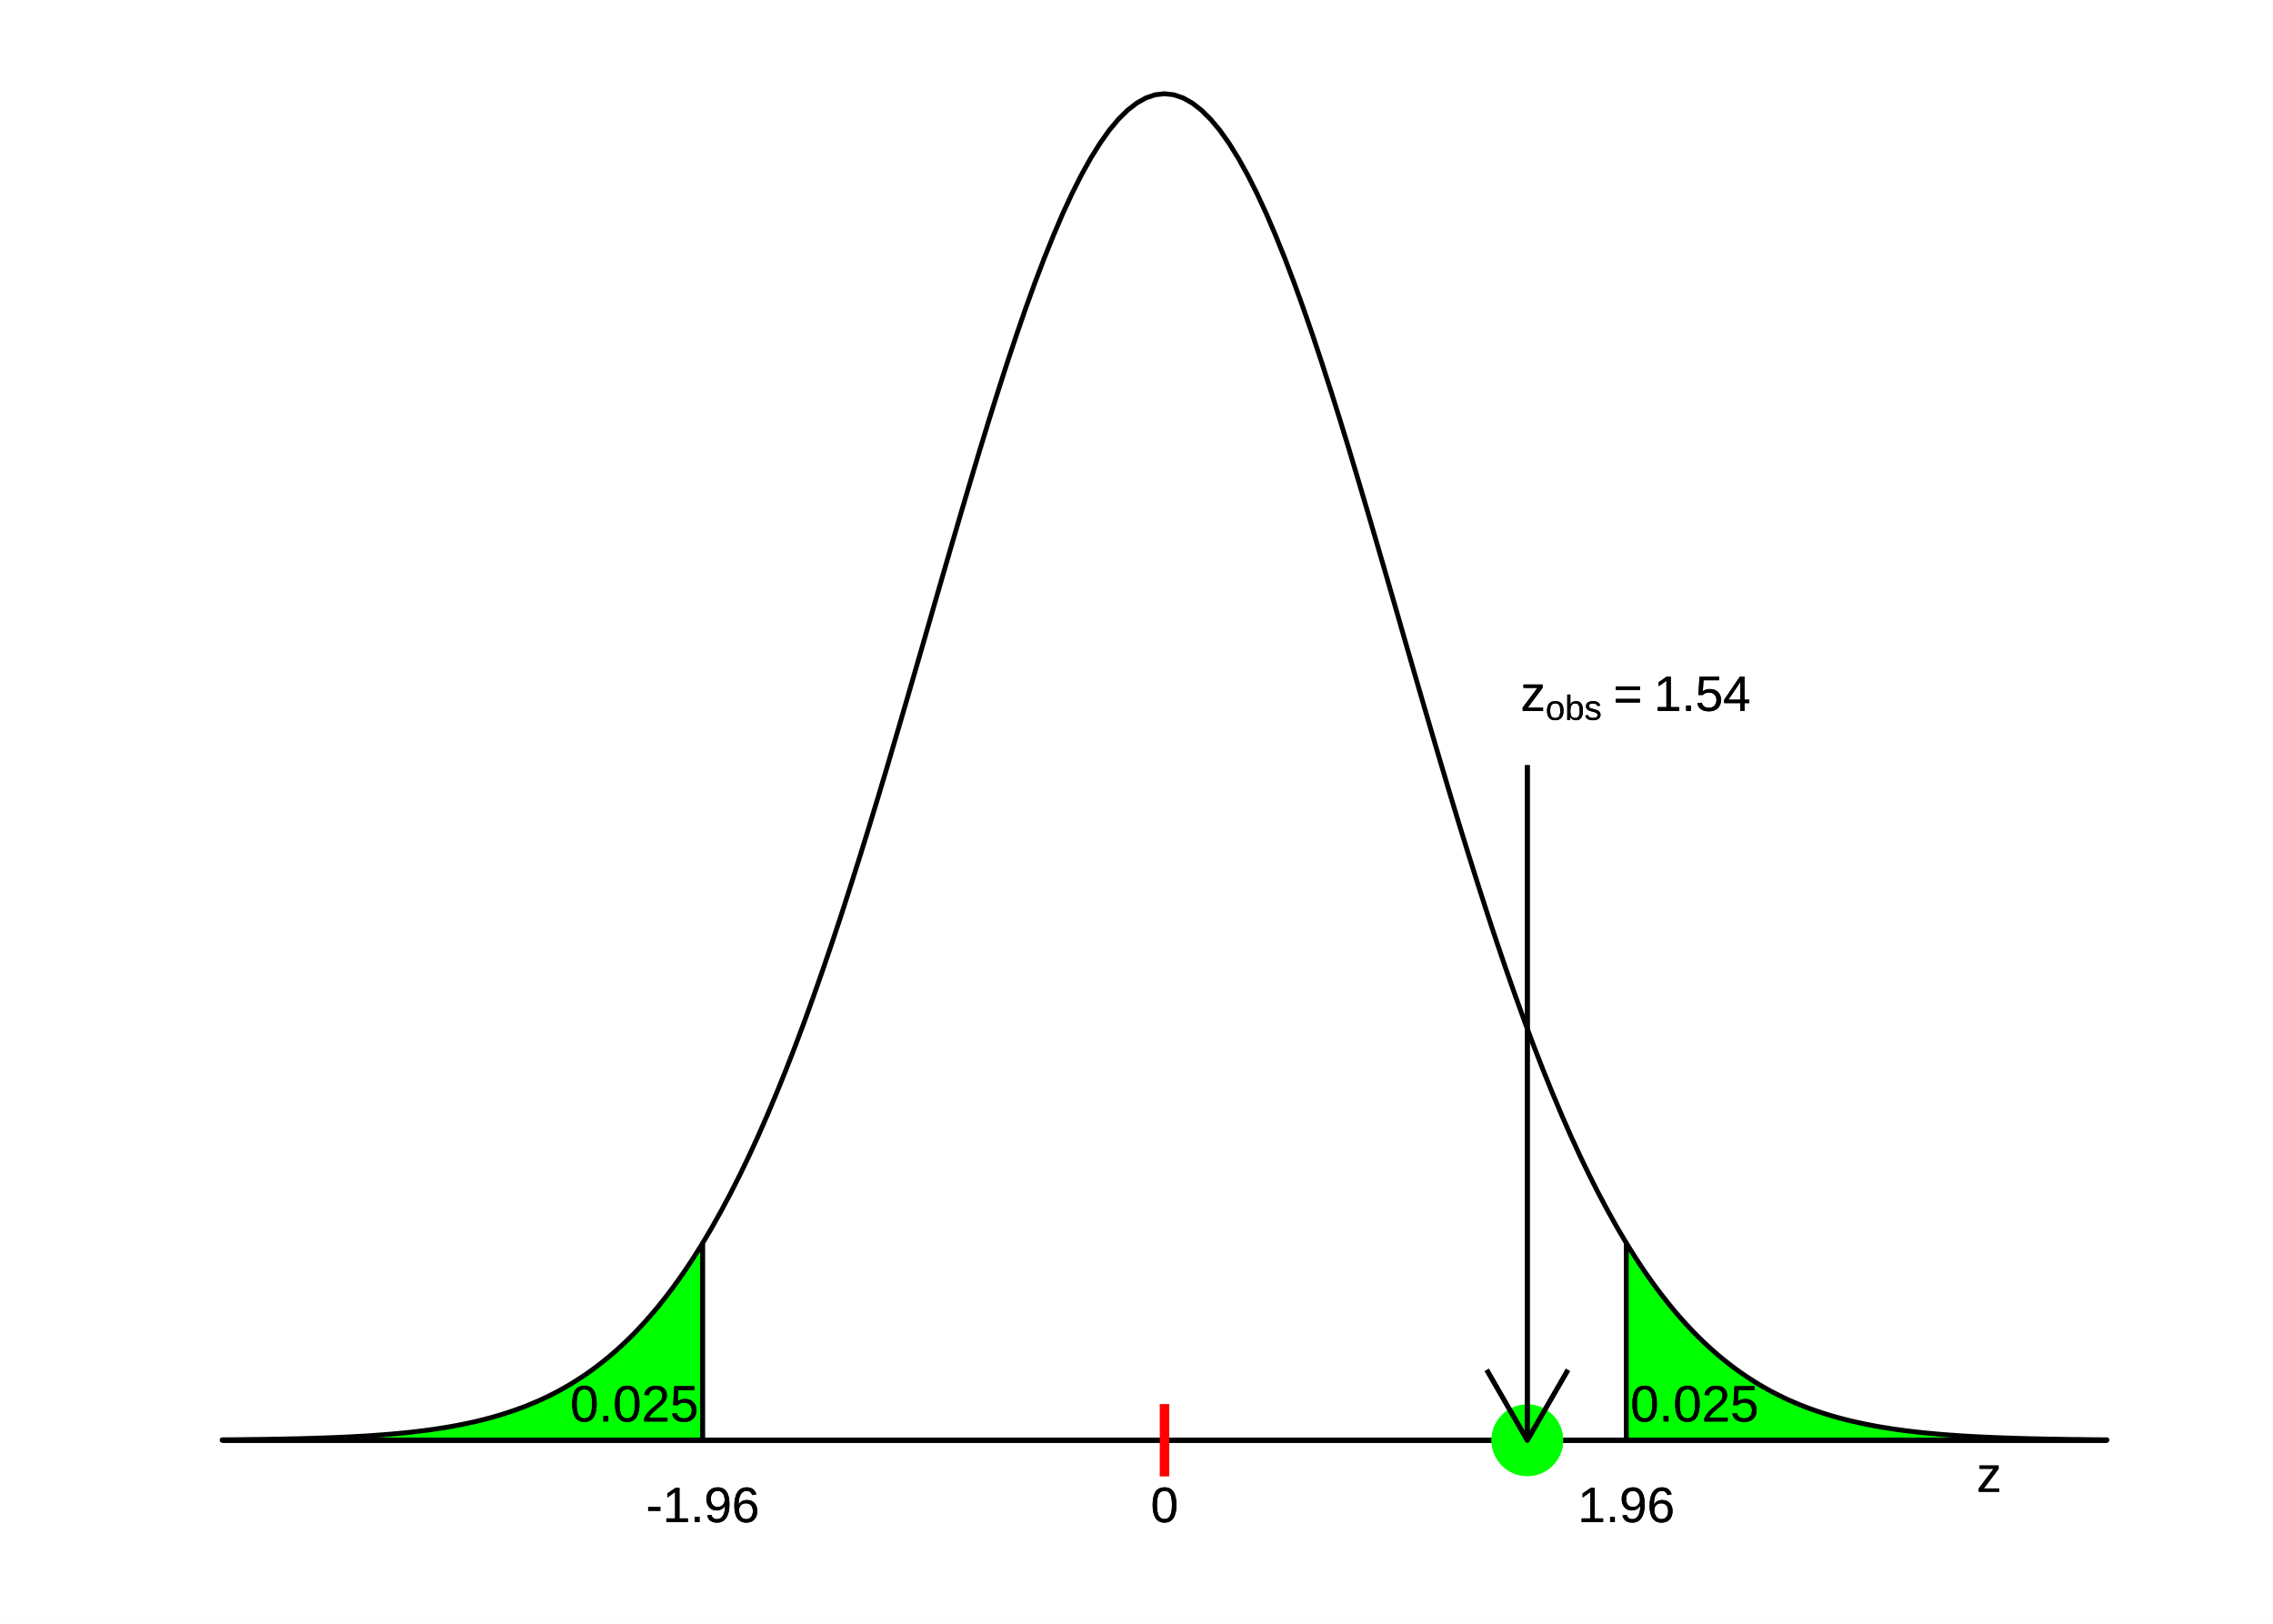
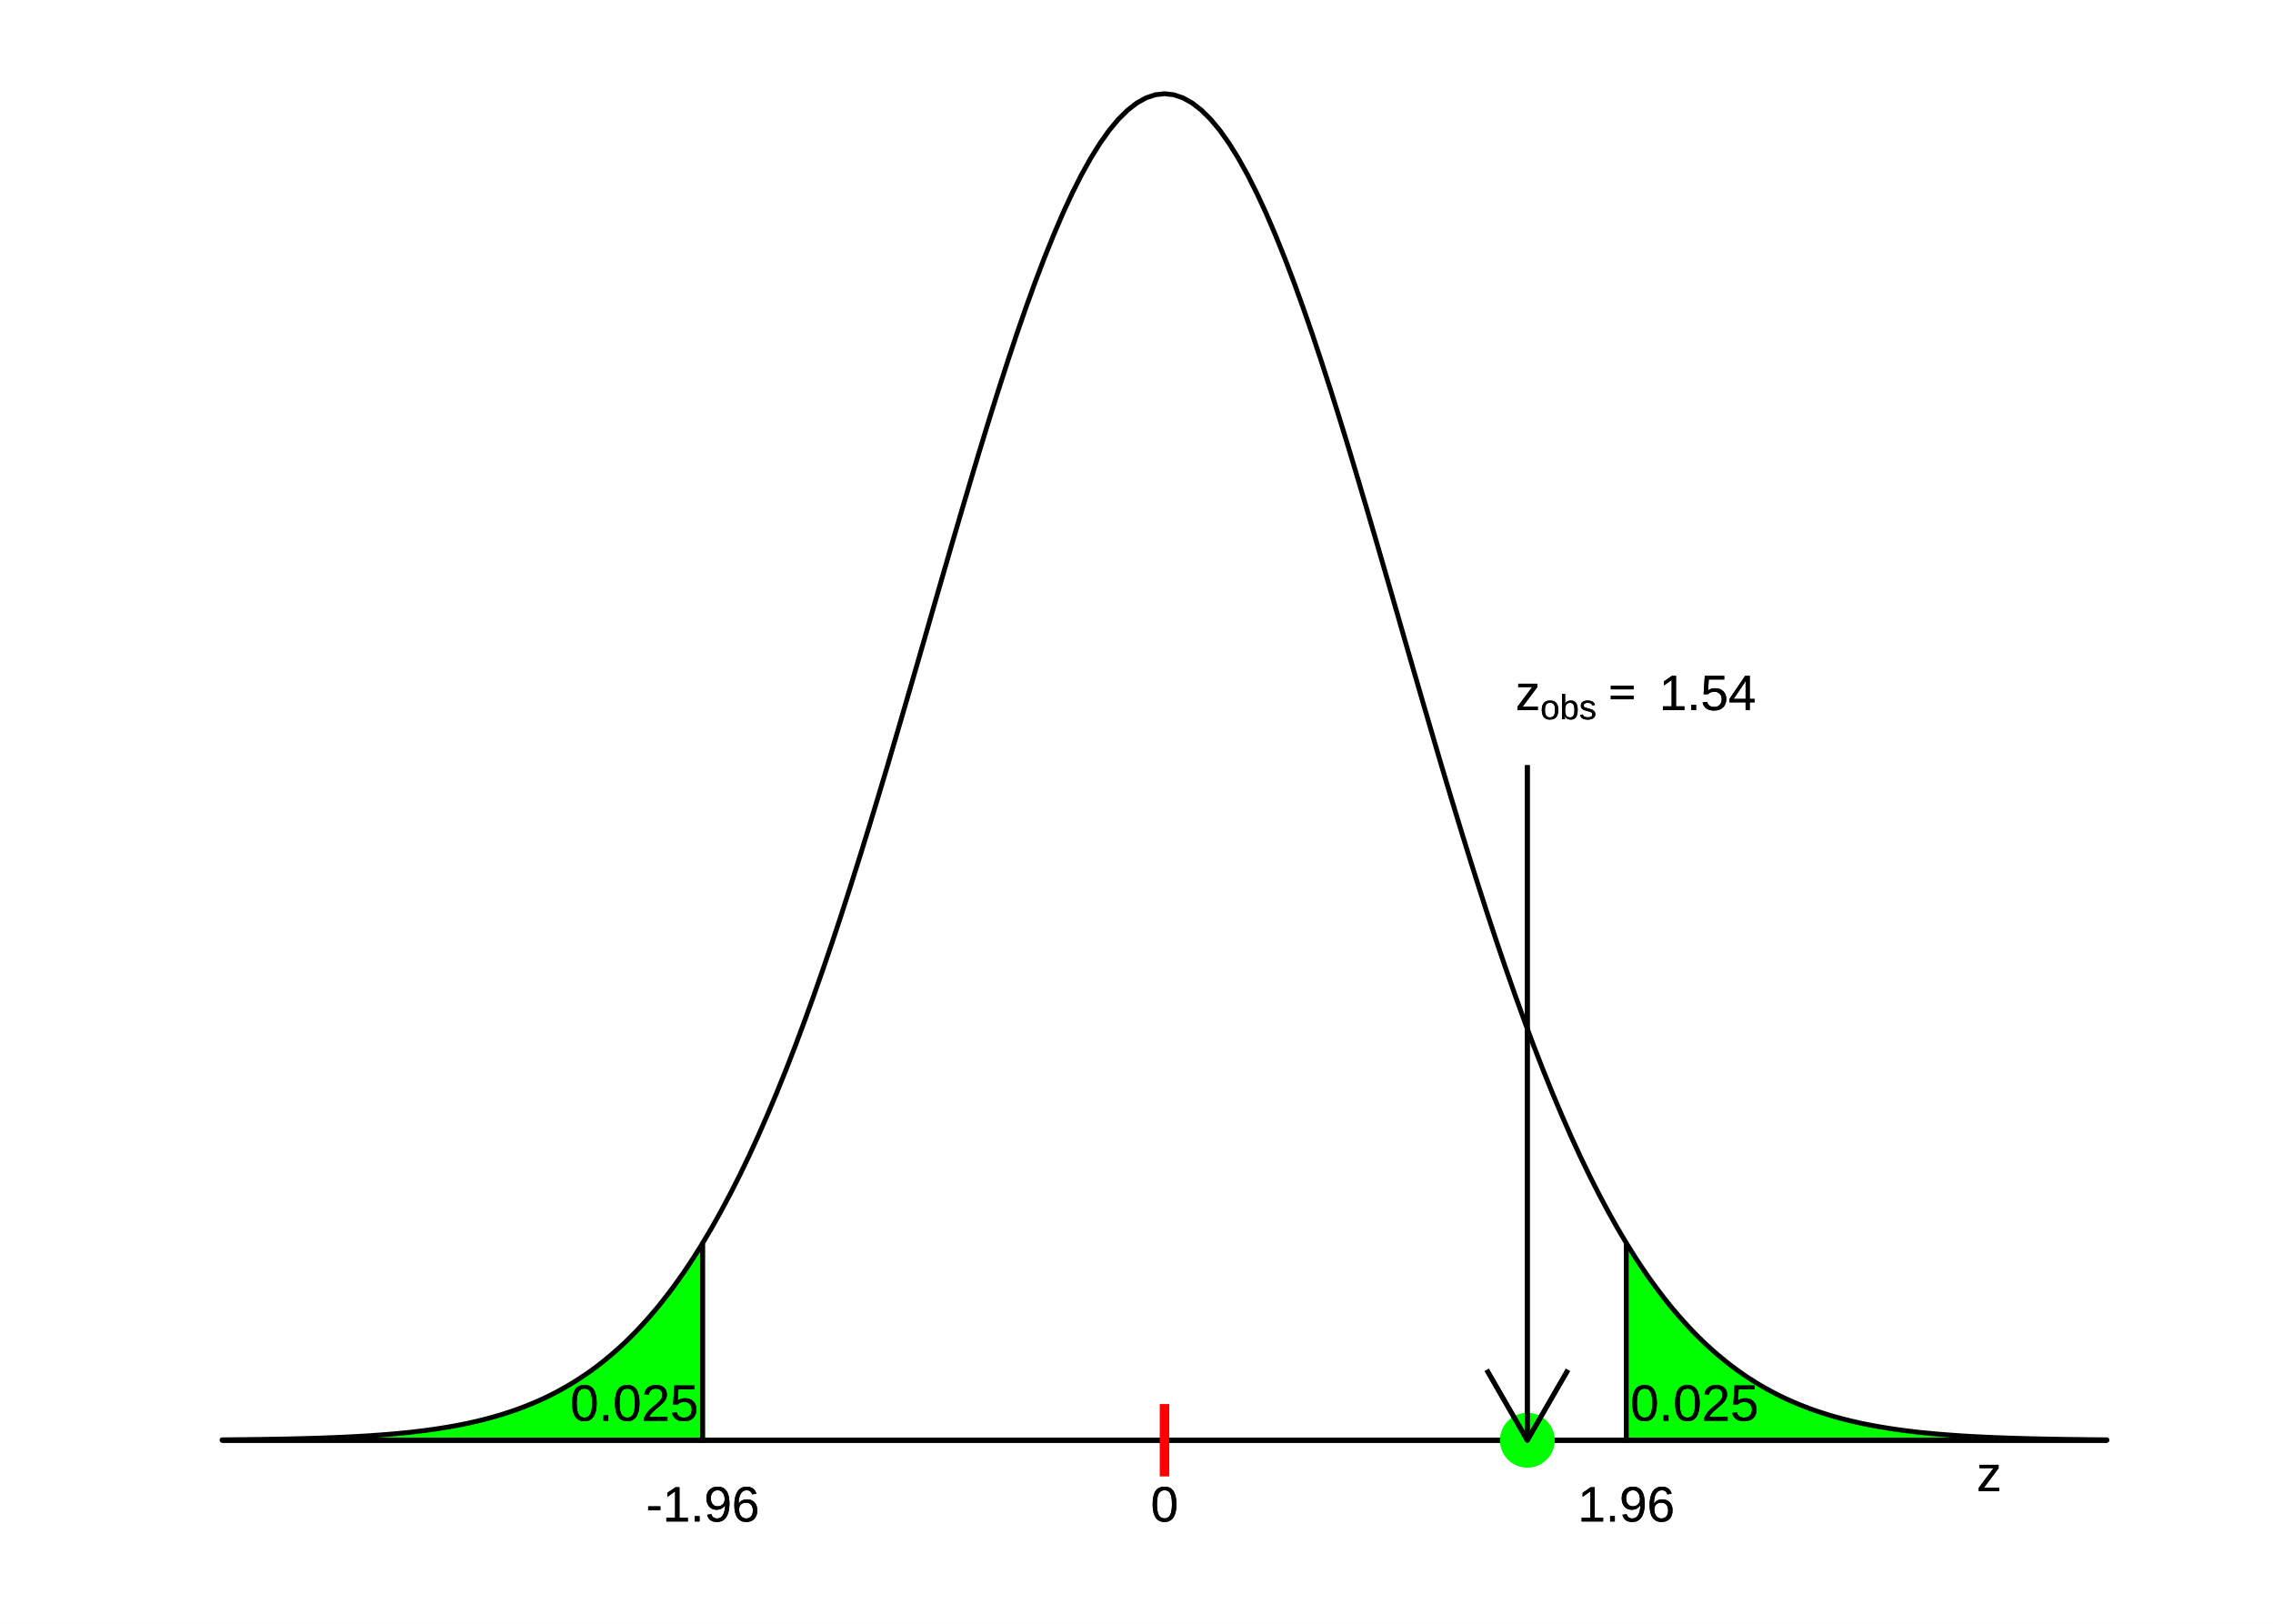
<svg xmlns="http://www.w3.org/2000/svg" viewBox="0 0 504.00 360.00">
  <defs>
    <style type="text/css">
    line, polyline, polygon, path, rect, circle {
      fill: none;
      stroke: #000000;
      stroke-linecap: round;
      stroke-linejoin: round;
      stroke-miterlimit: 10.00;
    }
  </style>
  </defs>
  <rect width="100%" height="100%" style="stroke: none; fill: #FFFFFF;" />
  <defs>
    <clipPath id="cpMTcuOTB8NDk4LjUyfDM0Mi4xMHw1LjQ4">
      <rect x="17.90" y="5.48" width="480.62" height="336.62" />
    </clipPath>
  </defs>
-   <polygon points="49.25,319.22 50.31,319.21 51.38,319.20 52.44,319.19 53.51,319.18 54.57,319.17 55.64,319.15 56.71,319.14 57.77,319.13 58.84,319.11 59.90,319.09 60.97,319.08 62.03,319.06 63.10,319.04 64.17,319.01 65.23,318.99 66.30,318.97 67.36,318.94 68.43,318.91 69.49,318.88 70.56,318.84 71.63,318.81 72.69,318.77 73.76,318.73 74.82,318.69 75.89,318.64 76.95,318.59 78.02,318.54 79.09,318.48 80.15,318.42 81.22,318.36 82.28,318.29 83.35,318.21 84.41,318.14 85.48,318.05 86.55,317.97 87.61,317.87 88.68,317.77 89.74,317.67 90.81,317.56 91.87,317.44 92.94,317.31 94.01,317.18 95.07,317.04 96.14,316.89 97.20,316.73 98.27,316.56 99.34,316.39 100.40,316.20 101.47,316.00 102.53,315.79 103.60,315.57 104.66,315.34 105.73,315.10 106.80,314.84 107.86,314.57 108.93,314.28 109.99,313.98 111.06,313.66 112.12,313.33 113.19,312.98 114.26,312.61 115.32,312.23 116.39,311.82 117.45,311.40 118.52,310.95 119.58,310.49 120.65,310.00 121.72,309.48 122.78,308.95 123.85,308.39 124.91,307.80 125.98,307.19 127.04,306.55 128.11,305.88 129.18,305.18 130.24,304.46 131.31,303.70 132.37,302.91 133.44,302.08 134.50,301.23 135.57,300.34 136.64,299.41 137.70,298.45 138.77,297.44 139.83,296.41 140.90,295.33 141.96,294.21 143.03,293.05 144.10,291.84 145.16,290.60 146.23,289.31 147.29,287.97 148.36,286.59 149.42,285.17 150.49,283.69 151.56,282.17 152.62,280.60 153.69,278.97 154.75,277.30 155.82,275.58 155.82,319.32 154.75,319.32 153.69,319.32 152.62,319.32 151.56,319.32 150.49,319.32 149.42,319.32 148.36,319.32 147.29,319.32 146.23,319.32 145.16,319.32 144.10,319.32 143.03,319.32 141.96,319.32 140.90,319.32 139.83,319.32 138.77,319.32 137.70,319.32 136.64,319.32 135.57,319.32 134.50,319.32 133.44,319.32 132.37,319.32 131.31,319.32 130.24,319.32 129.18,319.32 128.11,319.32 127.04,319.32 125.98,319.32 124.91,319.32 123.85,319.32 122.78,319.32 121.72,319.32 120.65,319.32 119.58,319.32 118.52,319.32 117.45,319.32 116.39,319.32 115.32,319.32 114.26,319.32 113.19,319.32 112.12,319.32 111.06,319.32 109.99,319.32 108.93,319.32 107.86,319.32 106.80,319.32 105.73,319.32 104.66,319.32 103.60,319.32 102.53,319.32 101.47,319.32 100.40,319.32 99.34,319.32 98.27,319.32 97.20,319.32 96.14,319.32 95.07,319.32 94.01,319.32 92.94,319.32 91.87,319.32 90.81,319.32 89.74,319.32 88.68,319.32 87.61,319.32 86.55,319.32 85.48,319.32 84.41,319.32 83.35,319.32 82.28,319.32 81.22,319.32 80.15,319.32 79.09,319.32 78.02,319.32 76.95,319.32 75.89,319.32 74.82,319.32 73.76,319.32 72.69,319.32 71.63,319.32 70.56,319.32 69.49,319.32 68.43,319.32 67.36,319.32 66.30,319.32 65.23,319.32 64.17,319.32 63.10,319.32 62.03,319.32 60.97,319.32 59.90,319.32 58.84,319.32 57.77,319.32 56.71,319.32 55.64,319.32 54.57,319.32 53.51,319.32 52.44,319.32 51.38,319.32 50.31,319.32 49.25,319.32 " style="stroke-width: 1.07; fill: #00FF00;" clip-path="url(#cpMTcuOTB8NDk4LjUyfDM0Mi4xMHw1LjQ4)" />
-   <polygon points="155.82,275.58 157.87,272.12 159.91,268.47 161.96,264.62 164.01,260.57 166.06,256.32 168.11,251.86 170.15,247.20 172.20,242.33 174.25,237.26 176.30,231.99 178.35,226.53 180.39,220.87 182.44,215.03 184.49,209.02 186.54,202.83 188.58,196.49 190.63,190.00 192.68,183.38 194.73,176.64 196.78,169.80 198.82,162.86 200.87,155.86 202.92,148.80 204.97,141.72 207.01,134.62 209.06,127.53 211.11,120.48 213.16,113.49 215.21,106.58 217.25,99.77 219.30,93.09 221.35,86.57 223.40,80.22 225.45,74.08 227.49,68.17 229.54,62.51 231.59,57.13 233.64,52.05 235.68,47.28 237.73,42.86 239.78,38.79 241.83,35.10 243.88,31.81 245.92,28.92 247.97,26.46 250.02,24.43 252.07,22.84 254.11,21.70 256.16,21.01 258.21,20.78 260.26,21.01 262.31,21.70 264.35,22.84 266.40,24.43 268.45,26.46 270.50,28.92 272.55,31.81 274.59,35.10 276.64,38.79 278.69,42.86 280.74,47.28 282.78,52.05 284.83,57.13 286.88,62.51 288.93,68.17 290.98,74.08 293.02,80.22 295.07,86.57 297.12,93.09 299.17,99.77 301.21,106.58 303.26,113.49 305.31,120.48 307.36,127.53 309.41,134.62 311.45,141.72 313.50,148.80 315.55,155.86 317.60,162.86 319.65,169.80 321.69,176.64 323.74,183.38 325.79,190.00 327.84,196.49 329.88,202.83 331.93,209.02 333.98,215.03 336.03,220.87 338.08,226.53 340.12,231.99 342.17,237.26 344.22,242.33 346.27,247.20 348.31,251.86 350.36,256.32 352.41,260.57 354.46,264.62 356.51,268.47 358.55,272.12 360.60,275.58 360.60,319.32 358.55,319.32 356.51,319.32 354.46,319.32 352.41,319.32 350.36,319.32 348.31,319.32 346.27,319.32 344.22,319.32 342.17,319.32 340.12,319.32 338.08,319.32 336.03,319.32 333.98,319.32 331.93,319.32 329.88,319.32 327.84,319.32 325.79,319.32 323.74,319.32 321.69,319.32 319.65,319.32 317.60,319.32 315.55,319.32 313.50,319.32 311.45,319.32 309.41,319.32 307.36,319.32 305.31,319.32 303.26,319.32 301.21,319.32 299.17,319.32 297.12,319.32 295.07,319.32 293.02,319.32 290.98,319.32 288.93,319.32 286.88,319.32 284.83,319.32 282.78,319.32 280.74,319.32 278.69,319.32 276.64,319.32 274.59,319.32 272.55,319.32 270.50,319.32 268.45,319.32 266.40,319.32 264.35,319.32 262.31,319.32 260.26,319.32 258.21,319.32 256.16,319.32 254.11,319.32 252.07,319.32 250.02,319.32 247.97,319.32 245.92,319.32 243.88,319.32 241.83,319.32 239.78,319.32 237.73,319.32 235.68,319.32 233.64,319.32 231.59,319.32 229.54,319.32 227.49,319.32 225.45,319.32 223.40,319.32 221.35,319.32 219.30,319.32 217.25,319.32 215.21,319.32 213.16,319.32 211.11,319.32 209.06,319.32 207.01,319.32 204.97,319.32 202.92,319.32 200.87,319.32 198.82,319.32 196.78,319.32 194.73,319.32 192.68,319.32 190.63,319.32 188.58,319.32 186.54,319.32 184.49,319.32 182.44,319.32 180.39,319.32 178.35,319.32 176.30,319.32 174.25,319.32 172.20,319.32 170.15,319.32 168.11,319.32 166.06,319.32 164.01,319.32 161.96,319.32 159.91,319.32 157.87,319.32 155.82,319.32 " style="stroke-width: 1.07; fill: #FFFFFF;" clip-path="url(#cpMTcuOTB8NDk4LjUyfDM0Mi4xMHw1LjQ4)" />
-   <polygon points="360.60,275.58 361.67,277.30 362.73,278.97 363.80,280.60 364.86,282.17 365.93,283.69 367.00,285.17 368.06,286.59 369.13,287.97 370.19,289.31 371.26,290.60 372.32,291.84 373.39,293.05 374.46,294.21 375.52,295.33 376.59,296.41 377.65,297.44 378.72,298.45 379.78,299.41 380.85,300.34 381.92,301.23 382.98,302.08 384.05,302.91 385.11,303.70 386.18,304.46 387.25,305.18 388.31,305.88 389.38,306.55 390.44,307.19 391.51,307.80 392.57,308.39 393.64,308.95 394.71,309.48 395.77,310.00 396.84,310.49 397.90,310.95 398.97,311.40 400.03,311.82 401.10,312.23 402.17,312.61 403.23,312.98 404.30,313.33 405.36,313.66 406.43,313.98 407.49,314.28 408.56,314.57 409.63,314.84 410.69,315.10 411.76,315.34 412.82,315.57 413.89,315.79 414.95,316.00 416.02,316.20 417.09,316.39 418.15,316.56 419.22,316.73 420.28,316.89 421.35,317.04 422.41,317.18 423.48,317.31 424.55,317.44 425.61,317.56 426.68,317.67 427.74,317.77 428.81,317.87 429.87,317.97 430.94,318.05 432.01,318.14 433.07,318.21 434.14,318.29 435.20,318.36 436.27,318.42 437.33,318.48 438.40,318.54 439.47,318.59 440.53,318.64 441.60,318.69 442.66,318.73 443.73,318.77 444.80,318.81 445.86,318.84 446.93,318.88 447.99,318.91 449.06,318.94 450.12,318.97 451.19,318.99 452.26,319.01 453.32,319.04 454.39,319.06 455.45,319.08 456.52,319.09 457.58,319.11 458.65,319.13 459.72,319.14 460.78,319.15 461.85,319.17 462.91,319.18 463.98,319.19 465.04,319.20 466.11,319.21 467.18,319.22 467.18,319.32 466.11,319.32 465.04,319.32 463.98,319.32 462.91,319.32 461.85,319.32 460.78,319.32 459.72,319.32 458.65,319.32 457.58,319.32 456.52,319.32 455.45,319.32 454.39,319.32 453.32,319.32 452.26,319.32 451.19,319.32 450.12,319.32 449.06,319.32 447.99,319.32 446.93,319.32 445.86,319.32 444.80,319.32 443.73,319.32 442.66,319.32 441.60,319.32 440.53,319.32 439.47,319.32 438.40,319.32 437.33,319.32 436.27,319.32 435.20,319.32 434.14,319.32 433.07,319.32 432.01,319.32 430.94,319.32 429.87,319.32 428.81,319.32 427.74,319.32 426.68,319.32 425.61,319.32 424.55,319.32 423.48,319.32 422.41,319.32 421.35,319.32 420.28,319.32 419.22,319.32 418.15,319.32 417.09,319.32 416.02,319.32 414.95,319.32 413.89,319.32 412.82,319.32 411.76,319.32 410.69,319.32 409.63,319.32 408.56,319.32 407.49,319.32 406.43,319.32 405.36,319.32 404.30,319.32 403.23,319.32 402.17,319.32 401.10,319.32 400.03,319.32 398.97,319.32 397.90,319.32 396.84,319.32 395.77,319.32 394.71,319.32 393.64,319.32 392.57,319.32 391.51,319.32 390.44,319.32 389.38,319.32 388.31,319.32 387.25,319.32 386.18,319.32 385.11,319.32 384.05,319.32 382.98,319.32 381.92,319.32 380.85,319.32 379.78,319.32 378.72,319.32 377.65,319.32 376.59,319.32 375.52,319.32 374.46,319.32 373.39,319.32 372.32,319.32 371.26,319.32 370.19,319.32 369.13,319.32 368.06,319.32 367.00,319.32 365.93,319.32 364.86,319.32 363.80,319.32 362.73,319.32 361.67,319.32 360.60,319.32 " style="stroke-width: 1.07; fill: #00FF00;" clip-path="url(#cpMTcuOTB8NDk4LjUyfDM0Mi4xMHw1LjQ4)" />
-   <line x1="49.25" y1="319.32" x2="467.18" y2="319.32" style="stroke-width: 1.07; stroke-linecap: butt;" clip-path="url(#cpMTcuOTB8NDk4LjUyfDM0Mi4xMHw1LjQ4)" />
-   <line x1="49.25" y1="319.32" x2="467.18" y2="319.32" style="stroke-width: 1.07; stroke-linecap: butt;" clip-path="url(#cpMTcuOTB8NDk4LjUyfDM0Mi4xMHw1LjQ4)" />
+   <polygon points="49.24,319.22 50.31,319.21 51.38,319.20 52.44,319.19 53.51,319.18 54.57,319.17 55.64,319.15 56.70,319.14 57.77,319.13 58.84,319.11 59.90,319.09 60.97,319.08 62.03,319.06 63.10,319.04 64.16,319.02 65.23,318.99 66.30,318.97 67.36,318.94 68.43,318.91 69.49,318.88 70.56,318.85 71.62,318.81 72.69,318.77 73.76,318.73 74.82,318.69 75.89,318.64 76.95,318.59 78.02,318.54 79.08,318.48 80.15,318.42 81.22,318.36 82.28,318.29 83.35,318.21 84.41,318.14 85.48,318.05 86.55,317.97 87.61,317.87 88.68,317.77 89.74,317.67 90.81,317.56 91.87,317.44 92.94,317.31 94.01,317.18 95.07,317.04 96.14,316.89 97.20,316.73 98.27,316.56 99.33,316.39 100.40,316.20 101.47,316.00 102.53,315.80 103.60,315.58 104.66,315.34 105.73,315.10 106.79,314.84 107.86,314.57 108.93,314.28 109.99,313.98 111.06,313.67 112.12,313.33 113.19,312.98 114.25,312.62 115.32,312.23 116.39,311.82 117.45,311.40 118.52,310.95 119.58,310.49 120.65,310.00 121.71,309.49 122.78,308.95 123.85,308.39 124.91,307.80 125.98,307.19 127.04,306.55 128.11,305.88 129.17,305.18 130.24,304.46 131.31,303.70 132.37,302.91 133.44,302.09 134.50,301.23 135.57,300.34 136.64,299.41 137.70,298.45 138.77,297.45 139.83,296.41 140.90,295.33 141.96,294.21 143.03,293.05 144.10,291.84 145.16,290.60 146.23,289.31 147.29,287.97 148.36,286.59 149.42,285.17 150.49,283.69 151.56,282.17 152.62,280.60 153.69,278.98 154.75,277.30 155.82,275.58 155.82,319.32 154.75,319.32 153.69,319.32 152.62,319.32 151.56,319.32 150.49,319.32 149.42,319.32 148.36,319.32 147.29,319.32 146.23,319.32 145.16,319.32 144.10,319.32 143.03,319.32 141.96,319.32 140.90,319.32 139.83,319.32 138.77,319.32 137.70,319.32 136.64,319.32 135.57,319.32 134.50,319.32 133.44,319.32 132.37,319.32 131.31,319.32 130.24,319.32 129.17,319.32 128.11,319.32 127.04,319.32 125.98,319.32 124.91,319.32 123.85,319.32 122.78,319.32 121.71,319.32 120.65,319.32 119.58,319.32 118.52,319.32 117.45,319.32 116.39,319.32 115.32,319.32 114.25,319.32 113.19,319.32 112.12,319.32 111.06,319.32 109.99,319.32 108.93,319.32 107.86,319.32 106.79,319.32 105.73,319.32 104.66,319.32 103.60,319.32 102.53,319.32 101.47,319.32 100.40,319.32 99.33,319.32 98.27,319.32 97.20,319.32 96.14,319.32 95.07,319.32 94.01,319.32 92.94,319.32 91.87,319.32 90.81,319.32 89.74,319.32 88.68,319.32 87.61,319.32 86.55,319.32 85.48,319.32 84.41,319.32 83.35,319.32 82.28,319.32 81.22,319.32 80.15,319.32 79.08,319.32 78.02,319.32 76.95,319.32 75.89,319.32 74.82,319.32 73.76,319.32 72.69,319.32 71.62,319.32 70.56,319.32 69.49,319.32 68.43,319.32 67.36,319.32 66.30,319.32 65.23,319.32 64.16,319.32 63.10,319.32 62.03,319.32 60.97,319.32 59.90,319.32 58.84,319.32 57.77,319.32 56.70,319.32 55.64,319.32 54.57,319.32 53.51,319.32 52.44,319.32 51.38,319.32 50.31,319.32 49.24,319.32 " style="stroke-width: 1.07; fill: #00FF00;" clip-path="url(#cpMTcuOTB8NDk4LjUyfDM0Mi4xMHw1LjQ4)" />
+   <polygon points="155.82,275.58 157.87,272.12 159.91,268.47 161.96,264.62 164.01,260.57 166.06,256.32 168.11,251.86 170.15,247.20 172.20,242.33 174.25,237.26 176.30,231.99 178.34,226.53 180.39,220.87 182.44,215.03 184.49,209.02 186.54,202.83 188.58,196.49 190.63,190.01 192.68,183.38 194.73,176.64 196.78,169.80 198.82,162.86 200.87,155.86 202.92,148.80 204.97,141.72 207.01,134.62 209.06,127.54 211.11,120.48 213.16,113.49 215.21,106.58 217.25,99.77 219.30,93.09 221.35,86.57 223.40,80.22 225.44,74.08 227.49,68.17 229.54,62.51 231.59,57.13 233.64,52.05 235.68,47.28 237.73,42.86 239.78,38.79 241.83,35.10 243.88,31.81 245.92,28.92 247.97,26.46 250.02,24.43 252.07,22.84 254.11,21.70 256.16,21.01 258.21,20.78 260.26,21.01 262.31,21.70 264.35,22.84 266.40,24.43 268.45,26.46 270.50,28.92 272.54,31.81 274.59,35.10 276.64,38.79 278.69,42.86 280.74,47.28 282.78,52.05 284.83,57.13 286.88,62.51 288.93,68.17 290.98,74.08 293.02,80.22 295.07,86.57 297.12,93.09 299.17,99.77 301.21,106.58 303.26,113.49 305.31,120.48 307.36,127.54 309.41,134.62 311.45,141.72 313.50,148.80 315.55,155.86 317.60,162.86 319.64,169.80 321.69,176.64 323.74,183.38 325.79,190.01 327.84,196.49 329.88,202.83 331.93,209.02 333.98,215.03 336.03,220.87 338.08,226.53 340.12,231.99 342.17,237.26 344.22,242.33 346.27,247.20 348.31,251.86 350.36,256.32 352.41,260.57 354.46,264.62 356.51,268.47 358.55,272.12 360.60,275.58 360.60,319.32 358.55,319.32 356.51,319.32 354.46,319.32 352.41,319.32 350.36,319.32 348.31,319.32 346.27,319.32 344.22,319.32 342.17,319.32 340.12,319.32 338.08,319.32 336.03,319.32 333.98,319.32 331.93,319.32 329.88,319.32 327.84,319.32 325.79,319.32 323.74,319.32 321.69,319.32 319.64,319.32 317.60,319.32 315.55,319.32 313.50,319.32 311.45,319.32 309.41,319.32 307.36,319.32 305.31,319.32 303.26,319.32 301.21,319.32 299.17,319.32 297.12,319.32 295.07,319.32 293.02,319.32 290.98,319.32 288.93,319.32 286.88,319.32 284.83,319.32 282.78,319.32 280.74,319.32 278.69,319.32 276.64,319.32 274.59,319.32 272.54,319.32 270.50,319.32 268.45,319.32 266.40,319.32 264.35,319.32 262.31,319.32 260.26,319.32 258.21,319.32 256.16,319.32 254.11,319.32 252.07,319.32 250.02,319.32 247.97,319.32 245.92,319.32 243.88,319.32 241.83,319.32 239.78,319.32 237.73,319.32 235.68,319.32 233.64,319.32 231.59,319.32 229.54,319.32 227.49,319.32 225.44,319.32 223.40,319.32 221.35,319.32 219.30,319.32 217.25,319.32 215.21,319.32 213.16,319.32 211.11,319.32 209.06,319.32 207.01,319.32 204.97,319.32 202.92,319.32 200.87,319.32 198.82,319.32 196.78,319.32 194.73,319.32 192.68,319.32 190.63,319.32 188.58,319.32 186.54,319.32 184.49,319.32 182.44,319.32 180.39,319.32 178.34,319.32 176.30,319.32 174.25,319.32 172.20,319.32 170.15,319.32 168.11,319.32 166.06,319.32 164.01,319.32 161.96,319.32 159.91,319.32 157.87,319.32 155.82,319.32 " style="stroke-width: 1.07; fill: #FFFFFF;" clip-path="url(#cpMTcuOTB8NDk4LjUyfDM0Mi4xMHw1LjQ4)" />
+   <polygon points="360.60,275.58 361.67,277.30 362.73,278.98 363.80,280.60 364.86,282.17 365.93,283.69 367.00,285.17 368.06,286.59 369.13,287.97 370.19,289.31 371.26,290.60 372.32,291.84 373.39,293.05 374.46,294.21 375.52,295.33 376.59,296.41 377.65,297.45 378.72,298.45 379.78,299.41 380.85,300.34 381.92,301.23 382.98,302.09 384.05,302.91 385.11,303.70 386.18,304.46 387.24,305.18 388.31,305.88 389.38,306.55 390.44,307.19 391.51,307.80 392.57,308.39 393.64,308.95 394.71,309.49 395.77,310.00 396.84,310.49 397.90,310.95 398.97,311.40 400.03,311.82 401.10,312.23 402.17,312.62 403.23,312.98 404.30,313.33 405.36,313.67 406.43,313.98 407.49,314.28 408.56,314.57 409.63,314.84 410.69,315.10 411.76,315.34 412.82,315.58 413.89,315.80 414.95,316.00 416.02,316.20 417.09,316.39 418.15,316.56 419.22,316.73 420.28,316.89 421.35,317.04 422.41,317.18 423.48,317.31 424.55,317.44 425.61,317.56 426.68,317.67 427.74,317.77 428.81,317.87 429.87,317.97 430.94,318.05 432.01,318.14 433.07,318.21 434.14,318.29 435.20,318.36 436.27,318.42 437.33,318.48 438.40,318.54 439.47,318.59 440.53,318.64 441.60,318.69 442.66,318.73 443.73,318.77 444.80,318.81 445.86,318.85 446.93,318.88 447.99,318.91 449.06,318.94 450.12,318.97 451.19,318.99 452.26,319.02 453.32,319.04 454.39,319.06 455.45,319.08 456.52,319.09 457.58,319.11 458.65,319.13 459.72,319.14 460.78,319.15 461.85,319.17 462.91,319.18 463.98,319.19 465.04,319.20 466.11,319.21 467.18,319.22 467.18,319.32 466.11,319.32 465.04,319.32 463.98,319.32 462.91,319.32 461.85,319.32 460.78,319.32 459.72,319.32 458.65,319.32 457.58,319.32 456.52,319.32 455.45,319.32 454.39,319.32 453.32,319.32 452.26,319.32 451.19,319.32 450.12,319.32 449.06,319.32 447.99,319.32 446.93,319.32 445.86,319.32 444.80,319.32 443.73,319.32 442.66,319.32 441.60,319.32 440.53,319.32 439.47,319.32 438.40,319.32 437.33,319.32 436.27,319.32 435.20,319.32 434.14,319.32 433.07,319.32 432.01,319.32 430.94,319.32 429.87,319.32 428.81,319.32 427.74,319.32 426.68,319.32 425.61,319.32 424.55,319.32 423.48,319.32 422.41,319.32 421.35,319.32 420.28,319.32 419.22,319.32 418.15,319.32 417.09,319.32 416.02,319.32 414.95,319.32 413.89,319.32 412.82,319.32 411.76,319.32 410.69,319.32 409.63,319.32 408.56,319.32 407.49,319.32 406.43,319.32 405.36,319.32 404.30,319.32 403.23,319.32 402.17,319.32 401.10,319.32 400.03,319.32 398.97,319.32 397.90,319.32 396.84,319.32 395.77,319.32 394.71,319.32 393.64,319.32 392.57,319.32 391.51,319.32 390.44,319.32 389.38,319.32 388.31,319.32 387.24,319.32 386.18,319.32 385.11,319.32 384.05,319.32 382.98,319.32 381.92,319.32 380.85,319.32 379.78,319.32 378.72,319.32 377.65,319.32 376.59,319.32 375.52,319.32 374.46,319.32 373.39,319.32 372.32,319.32 371.26,319.32 370.19,319.32 369.13,319.32 368.06,319.32 367.00,319.32 365.93,319.32 364.86,319.32 363.80,319.32 362.73,319.32 361.67,319.32 360.60,319.32 " style="stroke-width: 1.07; fill: #00FF00;" clip-path="url(#cpMTcuOTB8NDk4LjUyfDM0Mi4xMHw1LjQ4)" />
+   <line x1="49.24" y1="319.32" x2="467.18" y2="319.32" style="stroke-width: 1.07; stroke-linecap: butt;" clip-path="url(#cpMTcuOTB8NDk4LjUyfDM0Mi4xMHw1LjQ4)" />
+   <line x1="49.24" y1="319.32" x2="467.18" y2="319.32" style="stroke-width: 1.07; stroke-linecap: butt;" clip-path="url(#cpMTcuOTB8NDk4LjUyfDM0Mi4xMHw1LjQ4)" />
  <g clip-path="url(#cpMTcuOTB8NDk4LjUyfDM0Mi4xMHw1LjQ4)">
-     <text x="255.14" y="337.48" style="font-size: 11.04px; font-family: Arial;" textLength="6.14px" lengthAdjust="spacingAndGlyphs">0</text>
+     <text x="255.14" y="337.33" style="font-size: 11.04px; font-family: Arimo;" textLength="6.14px" lengthAdjust="spacingAndGlyphs">0</text>
  </g>
  <g clip-path="url(#cpMTcuOTB8NDk4LjUyfDM0Mi4xMHw1LjQ4)">
-     <text x="255.14" y="337.48" style="font-size: 11.04px; font-family: Arial;" textLength="6.14px" lengthAdjust="spacingAndGlyphs">0</text>
+     <text x="255.14" y="337.33" style="font-size: 11.04px; font-family: Arimo;" textLength="6.14px" lengthAdjust="spacingAndGlyphs">0</text>
  </g>
  <g clip-path="url(#cpMTcuOTB8NDk4LjUyfDM0Mi4xMHw1LjQ4)">
-     <text x="143.24" y="337.48" style="font-size: 11.04px; font-family: Arial;" textLength="25.16px" lengthAdjust="spacingAndGlyphs">-1.96</text>
+     <text x="143.24" y="337.33" style="font-size: 11.04px; font-family: Arimo;" textLength="25.16px" lengthAdjust="spacingAndGlyphs">-1.96</text>
  </g>
  <g clip-path="url(#cpMTcuOTB8NDk4LjUyfDM0Mi4xMHw1LjQ4)">
-     <text x="143.24" y="337.48" style="font-size: 11.04px; font-family: Arial;" textLength="25.16px" lengthAdjust="spacingAndGlyphs">-1.96</text>
+     <text x="143.24" y="337.33" style="font-size: 11.04px; font-family: Arimo;" textLength="25.16px" lengthAdjust="spacingAndGlyphs">-1.96</text>
  </g>
  <g clip-path="url(#cpMTcuOTB8NDk4LjUyfDM0Mi4xMHw1LjQ4)">
-     <text x="349.86" y="337.48" style="font-size: 11.04px; font-family: Arial;" textLength="21.49px" lengthAdjust="spacingAndGlyphs">1.96</text>
+     <text x="349.86" y="337.33" style="font-size: 11.04px; font-family: Arimo;" textLength="21.49px" lengthAdjust="spacingAndGlyphs">1.96</text>
  </g>
  <g clip-path="url(#cpMTcuOTB8NDk4LjUyfDM0Mi4xMHw1LjQ4)">
-     <text x="349.86" y="337.48" style="font-size: 11.04px; font-family: Arial;" textLength="21.49px" lengthAdjust="spacingAndGlyphs">1.96</text>
+     <text x="349.86" y="337.33" style="font-size: 11.04px; font-family: Arimo;" textLength="21.49px" lengthAdjust="spacingAndGlyphs">1.96</text>
  </g>
  <g clip-path="url(#cpMTcuOTB8NDk4LjUyfDM0Mi4xMHw1LjQ4)">
-     <text x="438.30" y="330.75" style="font-size: 11.04px; font-family: Arial;" textLength="5.52px" lengthAdjust="spacingAndGlyphs">z</text>
+     <text x="438.30" y="330.60" style="font-size: 11.04px; font-family: Arimo;" textLength="5.52px" lengthAdjust="spacingAndGlyphs">z</text>
  </g>
  <g clip-path="url(#cpMTcuOTB8NDk4LjUyfDM0Mi4xMHw1LjQ4)">
-     <text x="438.30" y="330.75" style="font-size: 11.04px; font-family: Arial;" textLength="5.52px" lengthAdjust="spacingAndGlyphs">z</text>
+     <text x="438.30" y="330.60" style="font-size: 11.04px; font-family: Arimo;" textLength="5.52px" lengthAdjust="spacingAndGlyphs">z</text>
  </g>
  <g clip-path="url(#cpMTcuOTB8NDk4LjUyfDM0Mi4xMHw1LjQ4)">
-     <text x="361.51" y="315.16" style="font-size: 11.38px; font-family: Arial;" textLength="28.48px" lengthAdjust="spacingAndGlyphs">0.025</text>
+     <text x="361.51" y="315.00" style="font-size: 11.38px; font-family: Arimo;" textLength="28.48px" lengthAdjust="spacingAndGlyphs">0.025</text>
  </g>
  <g clip-path="url(#cpMTcuOTB8NDk4LjUyfDM0Mi4xMHw1LjQ4)">
-     <text x="361.51" y="315.16" style="font-size: 11.38px; font-family: Arial;" textLength="28.48px" lengthAdjust="spacingAndGlyphs">0.025</text>
+     <text x="361.51" y="315.00" style="font-size: 11.38px; font-family: Arimo;" textLength="28.48px" lengthAdjust="spacingAndGlyphs">0.025</text>
  </g>
  <g clip-path="url(#cpMTcuOTB8NDk4LjUyfDM0Mi4xMHw1LjQ4)">
-     <text x="126.43" y="315.16" style="font-size: 11.38px; font-family: Arial;" textLength="28.48px" lengthAdjust="spacingAndGlyphs">0.025</text>
+     <text x="126.43" y="315.00" style="font-size: 11.38px; font-family: Arimo;" textLength="28.48px" lengthAdjust="spacingAndGlyphs">0.025</text>
  </g>
  <g clip-path="url(#cpMTcuOTB8NDk4LjUyfDM0Mi4xMHw1LjQ4)">
-     <text x="126.43" y="315.16" style="font-size: 11.38px; font-family: Arial;" textLength="28.48px" lengthAdjust="spacingAndGlyphs">0.025</text>
+     <text x="126.43" y="315.00" style="font-size: 11.38px; font-family: Arimo;" textLength="28.48px" lengthAdjust="spacingAndGlyphs">0.025</text>
  </g>
  <rect x="257.69" y="311.83" width="1.04" height="14.97" style="stroke-width: 1.07; stroke: #FF0000; stroke-linecap: square; stroke-linejoin: miter; fill: #595959;" clip-path="url(#cpMTcuOTB8NDk4LjUyfDM0Mi4xMHw1LjQ4)" />
  <g clip-path="url(#cpMTcuOTB8NDk4LjUyfDM0Mi4xMHw1LjQ4)">
-     <text x="337.18" y="157.61" style="font-size: 11.04px; font-family: Arial;" textLength="5.52px" lengthAdjust="spacingAndGlyphs">z</text>
+     <text x="336.02" y="157.43" style="font-size: 11.04px; font-family: Arimo;" textLength="5.52px" lengthAdjust="spacingAndGlyphs">z</text>
  </g>
  <g clip-path="url(#cpMTcuOTB8NDk4LjUyfDM0Mi4xMHw1LjQ4)">
-     <text x="342.70" y="159.61" style="font-size: 7.73px; font-family: Arial;" textLength="12.46px" lengthAdjust="spacingAndGlyphs">obs</text>
+     <text x="341.54" y="159.47" style="font-size: 7.73px; font-family: Arimo;" textLength="12.46px" lengthAdjust="spacingAndGlyphs">obs</text>
  </g>
  <g clip-path="url(#cpMTcuOTB8NDk4LjUyfDM0Mi4xMHw1LjQ4)">
-     <text x="357.72" y="157.61" style="font-size: 11.04px; font-family: Arial;" textLength="6.45px" lengthAdjust="spacingAndGlyphs">=</text>
+     <text x="356.55" y="157.43" style="font-size: 11.04px; font-family: OpenSymbol;" textLength="8.78px" lengthAdjust="spacingAndGlyphs">=</text>
  </g>
  <g clip-path="url(#cpMTcuOTB8NDk4LjUyfDM0Mi4xMHw1LjQ4)">
-     <text x="366.72" y="157.61" style="font-size: 11.04px; font-family: Arial;" textLength="6.14px" lengthAdjust="spacingAndGlyphs">1</text>
+     <text x="367.88" y="157.43" style="font-size: 11.04px; font-family: Arimo;" textLength="6.14px" lengthAdjust="spacingAndGlyphs">1</text>
  </g>
  <g clip-path="url(#cpMTcuOTB8NDk4LjUyfDM0Mi4xMHw1LjQ4)">
-     <text x="372.86" y="157.61" style="font-size: 11.04px; font-family: Arial;" textLength="3.07px" lengthAdjust="spacingAndGlyphs">.</text>
+     <text x="374.02" y="157.43" style="font-size: 11.04px; font-family: Arimo;" textLength="3.07px" lengthAdjust="spacingAndGlyphs">.</text>
  </g>
  <g clip-path="url(#cpMTcuOTB8NDk4LjUyfDM0Mi4xMHw1LjQ4)">
-     <text x="375.92" y="157.61" style="font-size: 11.04px; font-family: Arial;" textLength="12.28px" lengthAdjust="spacingAndGlyphs">54</text>
+     <text x="377.09" y="157.43" style="font-size: 11.04px; font-family: Arimo;" textLength="12.28px" lengthAdjust="spacingAndGlyphs">54</text>
  </g>
  <g clip-path="url(#cpMTcuOTB8NDk4LjUyfDM0Mi4xMHw1LjQ4)">
-     <text x="337.18" y="157.61" style="font-size: 11.04px; font-family: Arial;" textLength="5.52px" lengthAdjust="spacingAndGlyphs">z</text>
+     <text x="336.02" y="157.43" style="font-size: 11.04px; font-family: Arimo;" textLength="5.52px" lengthAdjust="spacingAndGlyphs">z</text>
  </g>
  <g clip-path="url(#cpMTcuOTB8NDk4LjUyfDM0Mi4xMHw1LjQ4)">
-     <text x="342.70" y="159.61" style="font-size: 7.73px; font-family: Arial;" textLength="12.46px" lengthAdjust="spacingAndGlyphs">obs</text>
+     <text x="341.54" y="159.47" style="font-size: 7.73px; font-family: Arimo;" textLength="12.46px" lengthAdjust="spacingAndGlyphs">obs</text>
  </g>
  <g clip-path="url(#cpMTcuOTB8NDk4LjUyfDM0Mi4xMHw1LjQ4)">
-     <text x="357.72" y="157.61" style="font-size: 11.04px; font-family: Arial;" textLength="6.45px" lengthAdjust="spacingAndGlyphs">=</text>
+     <text x="356.55" y="157.43" style="font-size: 11.04px; font-family: OpenSymbol;" textLength="8.78px" lengthAdjust="spacingAndGlyphs">=</text>
  </g>
  <g clip-path="url(#cpMTcuOTB8NDk4LjUyfDM0Mi4xMHw1LjQ4)">
-     <text x="366.72" y="157.61" style="font-size: 11.04px; font-family: Arial;" textLength="6.14px" lengthAdjust="spacingAndGlyphs">1</text>
+     <text x="367.88" y="157.43" style="font-size: 11.04px; font-family: Arimo;" textLength="6.14px" lengthAdjust="spacingAndGlyphs">1</text>
  </g>
  <g clip-path="url(#cpMTcuOTB8NDk4LjUyfDM0Mi4xMHw1LjQ4)">
-     <text x="372.86" y="157.61" style="font-size: 11.04px; font-family: Arial;" textLength="3.07px" lengthAdjust="spacingAndGlyphs">.</text>
+     <text x="374.02" y="157.43" style="font-size: 11.04px; font-family: Arimo;" textLength="3.07px" lengthAdjust="spacingAndGlyphs">.</text>
  </g>
  <g clip-path="url(#cpMTcuOTB8NDk4LjUyfDM0Mi4xMHw1LjQ4)">
-     <text x="375.92" y="157.61" style="font-size: 11.04px; font-family: Arial;" textLength="12.28px" lengthAdjust="spacingAndGlyphs">54</text>
+     <text x="377.09" y="157.43" style="font-size: 11.04px; font-family: Arimo;" textLength="12.28px" lengthAdjust="spacingAndGlyphs">54</text>
  </g>
-   <circle cx="338.66" cy="319.32" r="5.69pt" style="stroke-width: 0.71; stroke: #00FF00; fill: #00FF00;" clip-path="url(#cpMTcuOTB8NDk4LjUyfDM0Mi4xMHw1LjQ4)" />
-   <circle cx="338.66" cy="319.32" r="5.69pt" style="stroke-width: 0.71; stroke: #00FF00; fill: #00FF00;" clip-path="url(#cpMTcuOTB8NDk4LjUyfDM0Mi4xMHw1LjQ4)" />
+   <circle cx="338.66" cy="319.32" r="5.69" style="stroke-width: 0.71; stroke: #00FF00; fill: #00FF00;" clip-path="url(#cpMTcuOTB8NDk4LjUyfDM0Mi4xMHw1LjQ4)" />
+   <circle cx="338.66" cy="319.32" r="5.69" style="stroke-width: 0.71; stroke: #00FF00; fill: #00FF00;" clip-path="url(#cpMTcuOTB8NDk4LjUyfDM0Mi4xMHw1LjQ4)" />
  <line x1="338.66" y1="169.65" x2="338.66" y2="319.32" style="stroke-width: 1.07; stroke-linecap: butt;" clip-path="url(#cpMTcuOTB8NDk4LjUyfDM0Mi4xMHw1LjQ4)" />
  <polyline points="329.66,303.73 338.66,319.32 347.66,303.73 " style="stroke-width: 1.07; stroke-linecap: butt;" clip-path="url(#cpMTcuOTB8NDk4LjUyfDM0Mi4xMHw1LjQ4)" />
  <line x1="338.66" y1="169.65" x2="338.66" y2="319.32" style="stroke-width: 1.07; stroke-linecap: butt;" clip-path="url(#cpMTcuOTB8NDk4LjUyfDM0Mi4xMHw1LjQ4)" />
  <polyline points="329.66,303.73 338.66,319.32 347.66,303.73 " style="stroke-width: 1.07; stroke-linecap: butt;" clip-path="url(#cpMTcuOTB8NDk4LjUyfDM0Mi4xMHw1LjQ4)" />
  <defs>
    <clipPath id="cpMC4wMHw1MDQuMDB8MzYwLjAwfDAuMDA=">
      <rect x="0.00" y="0.00" width="504.00" height="360.00" />
    </clipPath>
  </defs>
</svg>
